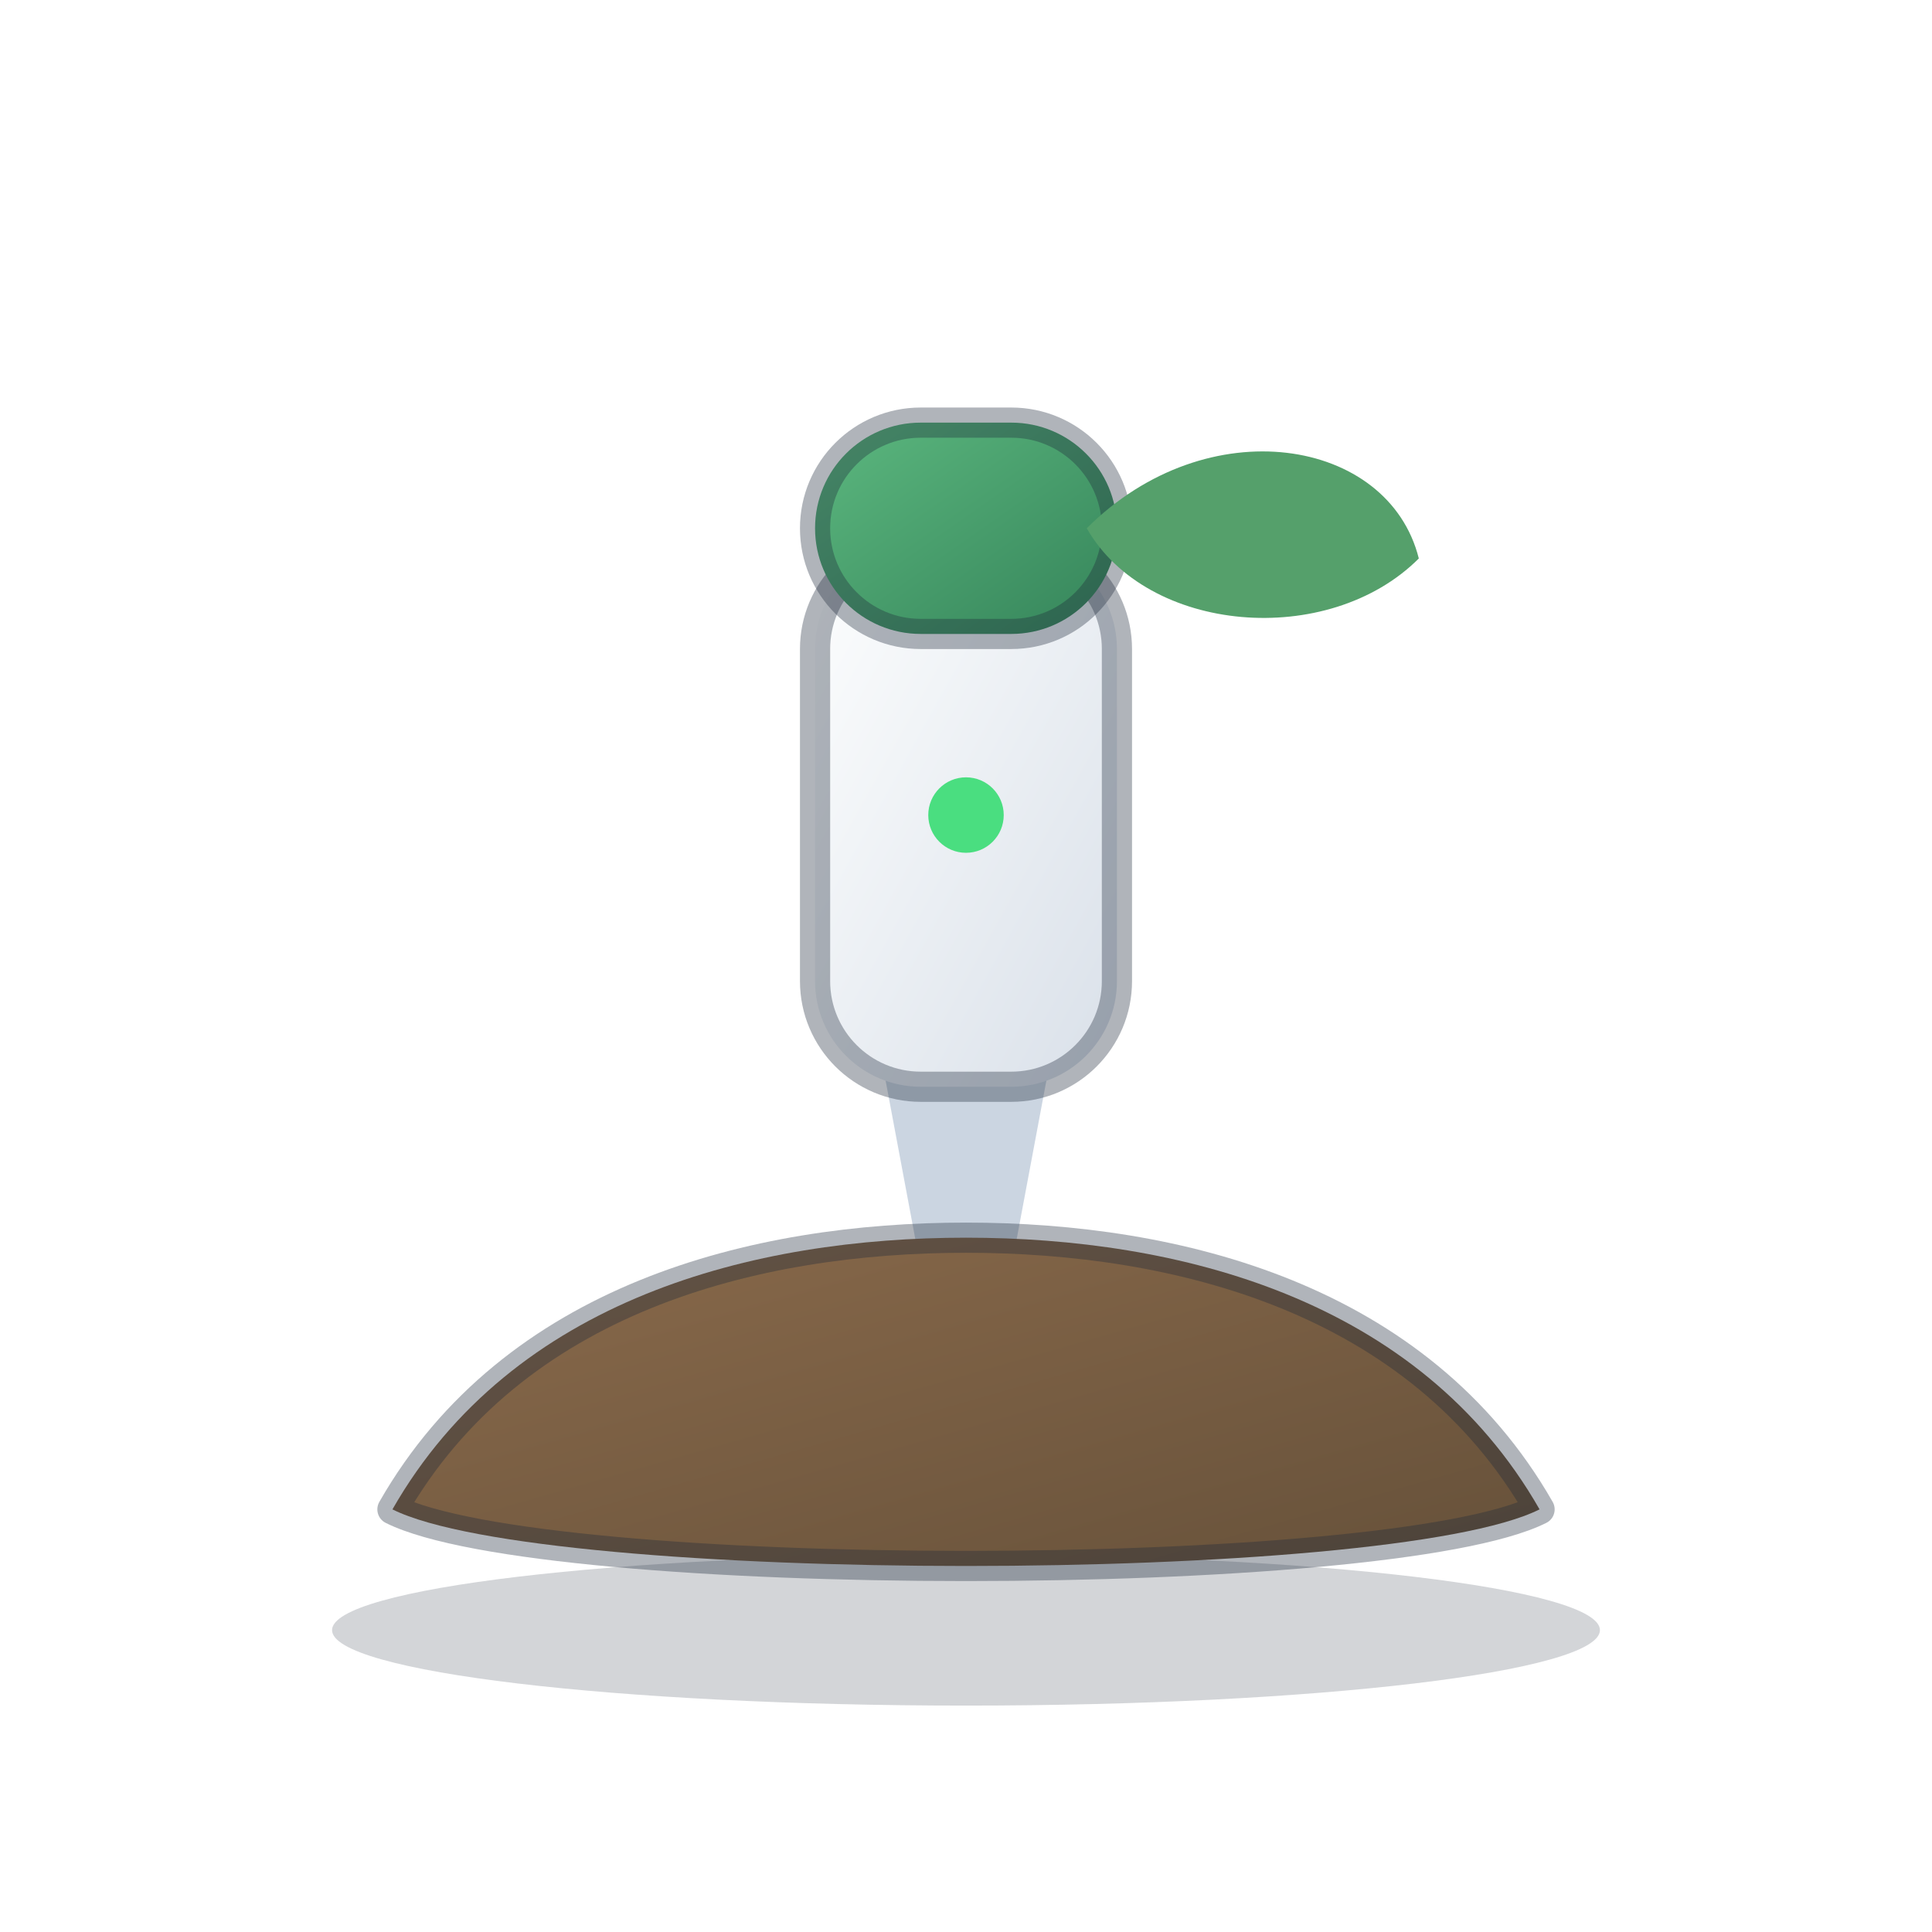
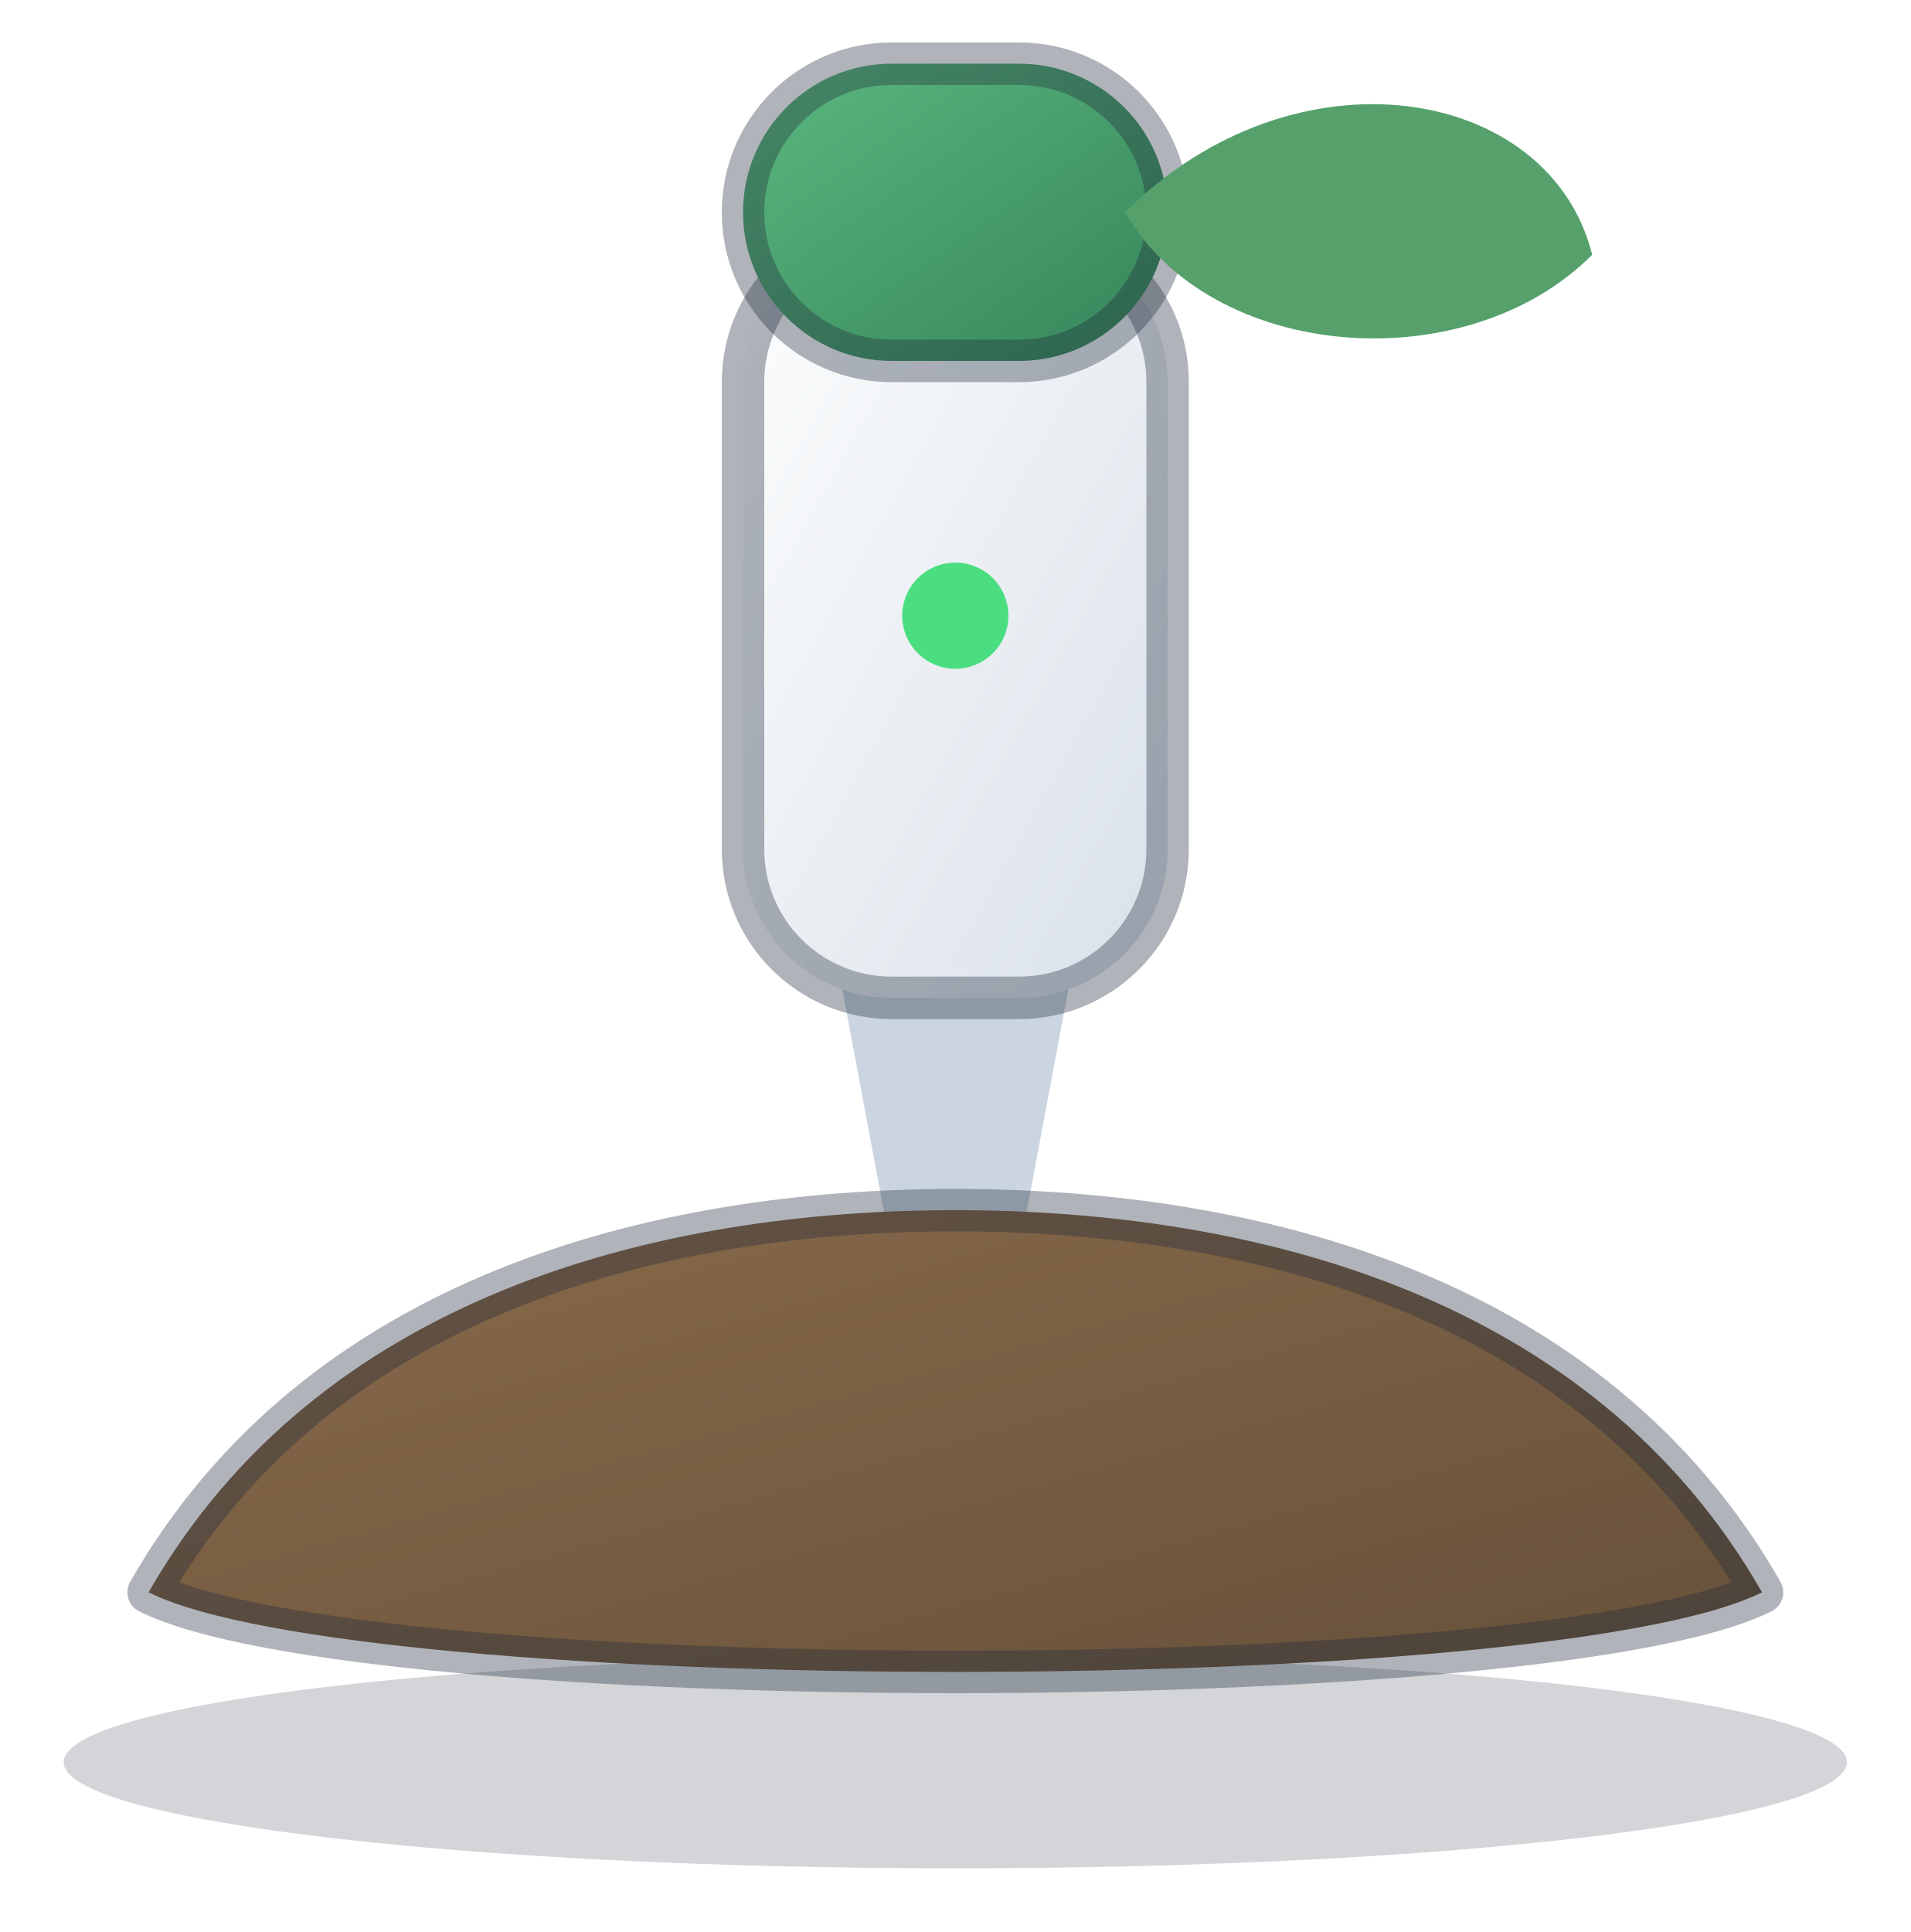
- <svg xmlns="http://www.w3.org/2000/svg" viewBox="0 0 128 128">
+ <svg xmlns="http://www.w3.org/2000/svg" viewBox="19 25 90 91">
  <defs>
    <linearGradient id="ss_soil" x1="0" y1="0" x2="1" y2="1">
      <stop offset="0" stop-color="#8a6a4b" />
      <stop offset="1" stop-color="#66513a" />
    </linearGradient>
    <linearGradient id="ss_body" x1="0" y1="0" x2="1" y2="1">
      <stop offset="0" stop-color="#fdfefe" />
      <stop offset="1" stop-color="#d9e0e9" />
    </linearGradient>
    <linearGradient id="ss_cap" x1="0" y1="0" x2="1" y2="1">
      <stop offset="0" stop-color="#5cb87f" />
      <stop offset="1" stop-color="#35845a" />
    </linearGradient>
  </defs>
  <ellipse cx="64" cy="108" rx="42" ry="5" fill="rgba(15, 23, 42, 0.18)" />
  <path d="M58 68 L64 100 L70 68 Z" fill="#cbd5e1" />
  <path d="M26 100 C 34 86, 50 82, 64 82 C 78 82, 94 86, 102 100 C 92 105, 36 105, 26 100 Z" fill="url(#ss_soil)" stroke="rgba(30, 41, 59, 0.35)" stroke-width="2" stroke-linejoin="round" />
  <rect x="54" y="36" width="20" height="36" rx="7" fill="url(#ss_body)" stroke="rgba(30, 41, 59, 0.35)" stroke-width="2" stroke-linejoin="round" />
  <rect x="54" y="28" width="20" height="14" rx="7" fill="url(#ss_cap)" stroke="rgba(30, 41, 59, 0.35)" stroke-width="2" stroke-linejoin="round" />
  <circle cx="64" cy="54" r="2.5" fill="#4ade80" />
  <path d="M72 35 C 80 27, 92 29, 94 37 C 88 43, 76 42, 72 35 Z" fill="#55a06b" />
</svg>
